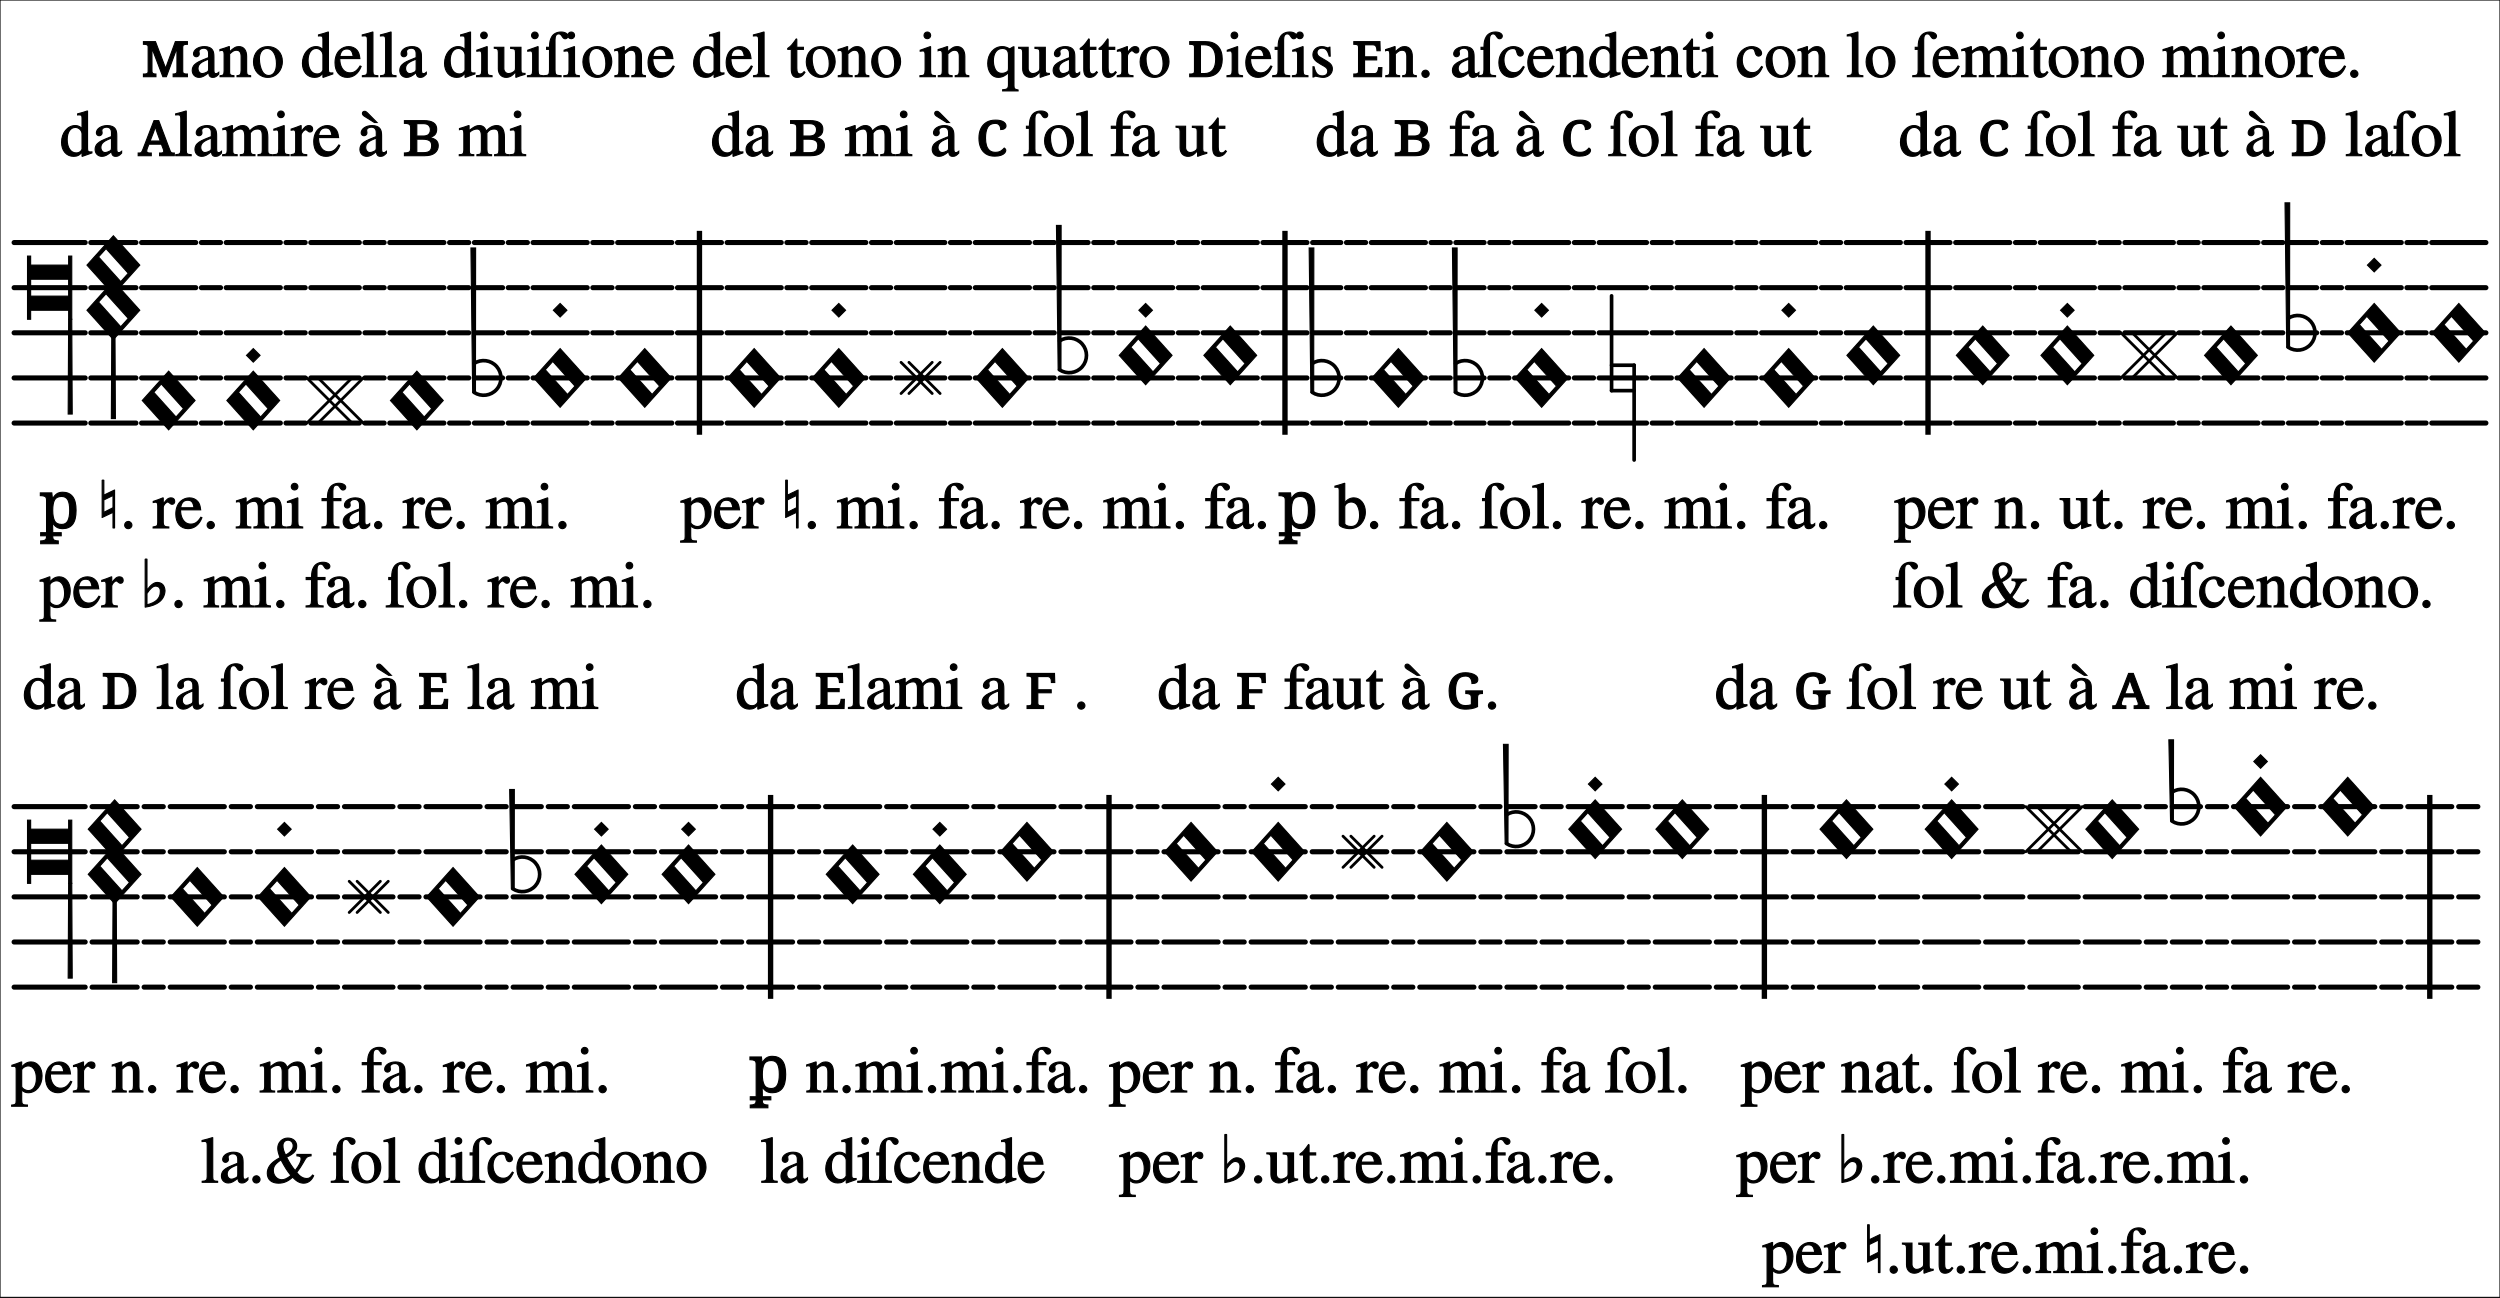
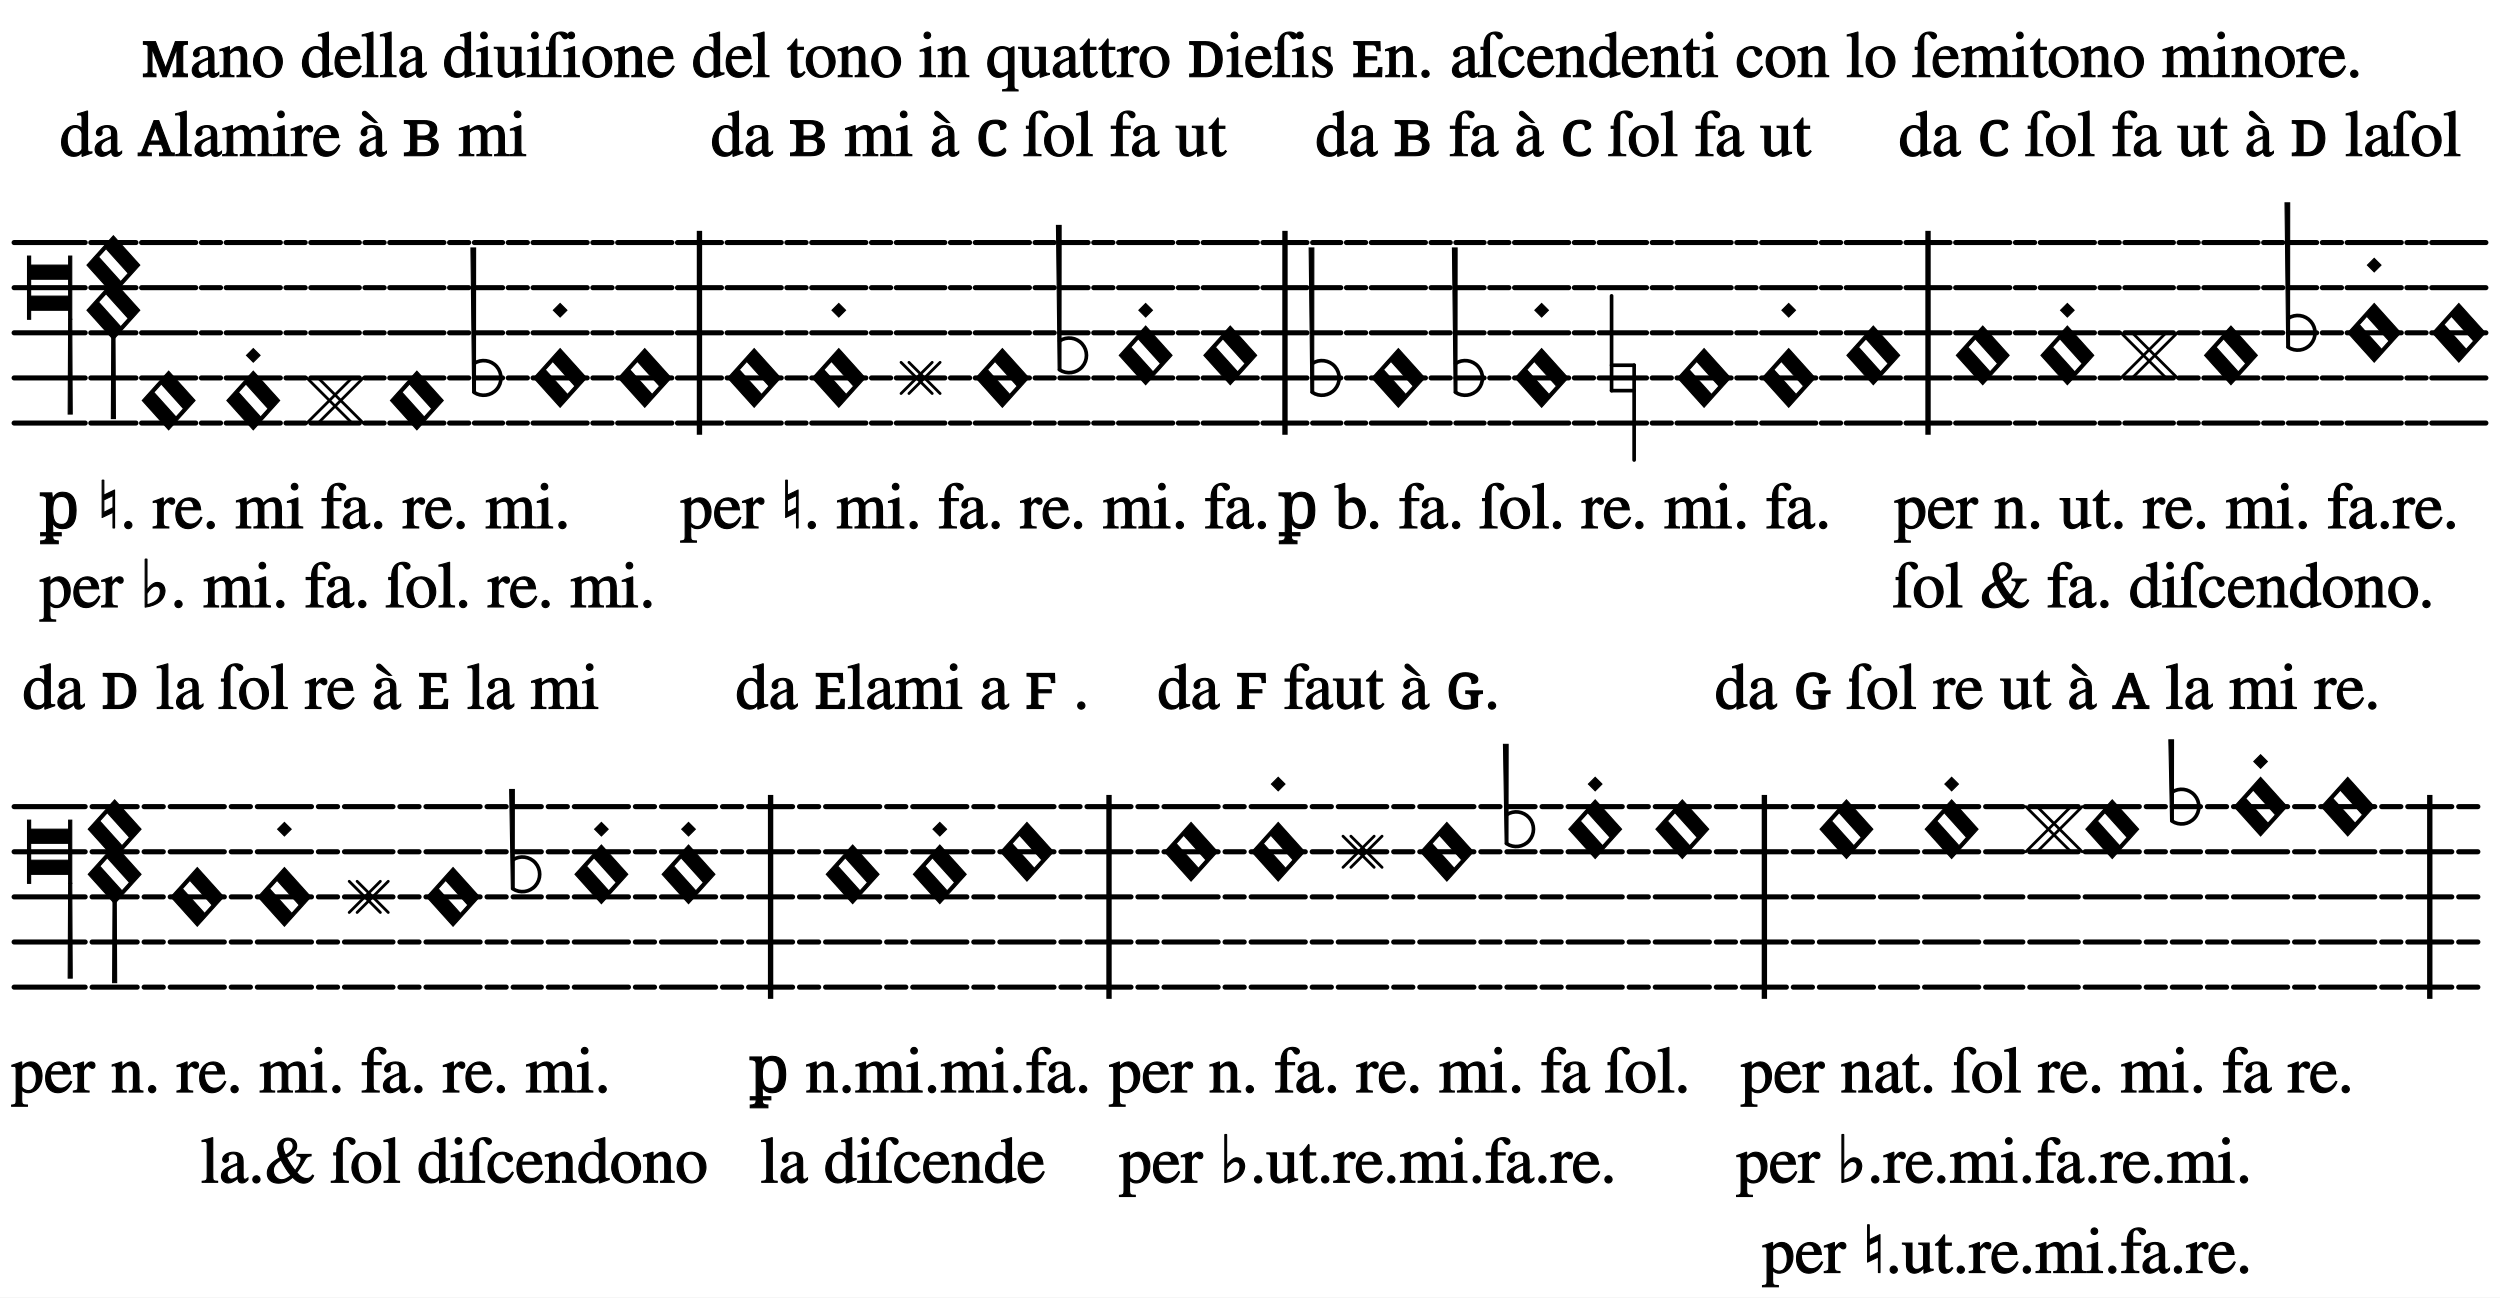
<svg xmlns="http://www.w3.org/2000/svg" xmlns:xlink="http://www.w3.org/1999/xlink" stroke="black" width="1108.0" viewBox="0 0 2216.0 1150.0" id="b1-c5-m5-b" version="1.1">
-   <rect width="100%" height="100%" fill="white" />
+   <rect width="100%" height="100%" fill="white" stroke-width="0" />
  <defs>
    <g id="semibrevis-9">
      <line x1="2.5" y1="35.0" x2="50.5" y2="35.0" stroke-width="4.5" stroke-linecap="round" />
      <line x1="2.5" y1="75.0" x2="50.5" y2="75.0" stroke-width="4.5" stroke-linecap="round" />
      <line x1="2.5" y1="115.0" x2="50.5" y2="115.0" stroke-width="4.5" stroke-linecap="round" />
      <line x1="2.5" y1="155.0" x2="50.5" y2="155.0" stroke-width="4.5" stroke-linecap="round" />
      <line x1="2.5" y1="195.0" x2="50.5" y2="195.0" stroke-width="4.5" stroke-linecap="round" />
      <path fill-rule="evenodd" fill="black" d="M26.5 61.0 L3.1 35.0 L26.5 9.0 L49.9 35.0 zM33.022 49.665 L13.302 27.753 L19.978 20.335 L39.698 42.247 z" />
    </g>
    <g id="semibrevis-dot-9">
      <line x1="2.5" y1="35.0" x2="50.5" y2="35.0" stroke-width="4.5" stroke-linecap="round" />
      <line x1="2.5" y1="75.0" x2="50.5" y2="75.0" stroke-width="4.5" stroke-linecap="round" />
      <line x1="2.5" y1="115.0" x2="50.5" y2="115.0" stroke-width="4.5" stroke-linecap="round" />
      <line x1="2.5" y1="155.0" x2="50.5" y2="155.0" stroke-width="4.5" stroke-linecap="round" />
      <line x1="2.5" y1="195.0" x2="50.5" y2="195.0" stroke-width="4.5" stroke-linecap="round" />
      <path fill-rule="evenodd" fill="black" d="M26.5 61.0 L3.1 35.0 L26.5 9.0 L49.9 35.0 zM33.022 49.665 L13.302 27.753 L19.978 20.335 L39.698 42.247 z" />
      <path fill="black" d="M26.5 1.0 L20.5 -5.0 L26.5 -11.0 L32.5 -5.0 z" />
    </g>
    <g id="flat-9">
      <line x1="2.5" y1="35.0" x2="27.5" y2="35.0" stroke-width="4.5" stroke-linecap="round" />
      <line x1="2.5" y1="75.0" x2="27.5" y2="75.0" stroke-width="4.5" stroke-linecap="round" />
      <line x1="2.5" y1="115.0" x2="27.5" y2="115.0" stroke-width="4.5" stroke-linecap="round" />
      <line x1="2.5" y1="155.0" x2="27.5" y2="155.0" stroke-width="4.5" stroke-linecap="round" />
      <line x1="2.5" y1="195.0" x2="27.5" y2="195.0" stroke-width="4.5" stroke-linecap="round" />
      <path stroke="black" fill="none" stroke-width="3.25" stroke-linecap="round" d="M2.2 47.8 A15.36 15.36 0 1 0 2.2 22.2 " />
      <path fill="black" d="M0.95 47.8 L3.45 47.8 L3.575 -24.2 L-0.55 -24.2 z" />
    </g>
    <g id="sharp-8">
      <line x1="2.5" y1="35.0" x2="45.5" y2="35.0" stroke-width="4.5" stroke-linecap="round" />
      <line x1="2.5" y1="75.0" x2="45.5" y2="75.0" stroke-width="4.5" stroke-linecap="round" />
      <line x1="2.5" y1="115.0" x2="45.5" y2="115.0" stroke-width="4.5" stroke-linecap="round" />
      <line x1="2.5" y1="155.0" x2="45.5" y2="155.0" stroke-width="4.5" stroke-linecap="round" />
      <line x1="2.5" y1="195.0" x2="45.5" y2="195.0" stroke-width="4.5" stroke-linecap="round" />
      <line x1="49.0" y1="75.0" x2="9.0" y2="35.0" stroke-width="2.5" stroke-linecap="round" />
      <line x1="49.0" y1="35.0" x2="9.0" y2="75.0" stroke-width="2.5" stroke-linecap="round" />
      <line x1="39.0" y1="75.0" x2="-1.0" y2="35.0" stroke-width="2.5" stroke-linecap="round" />
      <line x1="39.0" y1="35.0" x2="-1.0" y2="75.0" stroke-width="2.5" stroke-linecap="round" />
    </g>
    <g id="blank-38">
      <line x1="2.5" y1="35.0" x2="35.5" y2="35.0" stroke-width="4.5" stroke-linecap="round" />
      <line x1="2.5" y1="75.0" x2="35.5" y2="75.0" stroke-width="4.5" stroke-linecap="round" />
      <line x1="2.5" y1="115.0" x2="35.5" y2="115.0" stroke-width="4.5" stroke-linecap="round" />
      <line x1="2.5" y1="155.0" x2="35.5" y2="155.0" stroke-width="4.5" stroke-linecap="round" />
      <line x1="2.5" y1="195.0" x2="35.5" y2="195.0" stroke-width="4.5" stroke-linecap="round" />
    </g>
    <g id="semibrevis-8">
      <line x1="2.5" y1="35.0" x2="50.5" y2="35.0" stroke-width="4.5" stroke-linecap="round" />
      <line x1="2.5" y1="75.0" x2="50.5" y2="75.0" stroke-width="4.5" stroke-linecap="round" />
      <line x1="2.5" y1="115.0" x2="50.5" y2="115.0" stroke-width="4.5" stroke-linecap="round" />
      <line x1="2.5" y1="155.0" x2="50.5" y2="155.0" stroke-width="4.5" stroke-linecap="round" />
      <line x1="2.5" y1="195.0" x2="50.5" y2="195.0" stroke-width="4.5" stroke-linecap="round" />
      <path fill-rule="evenodd" fill="black" d="M26.5 81.0 L3.1 55.0 L26.5 29.0 L49.9 55.0 zM33.022 69.665 L13.302 47.753 L19.978 40.335 L39.698 62.247 z" />
    </g>
    <g id="semibrevis-dot-8">
      <line x1="2.5" y1="35.0" x2="50.5" y2="35.0" stroke-width="4.5" stroke-linecap="round" />
      <line x1="2.5" y1="75.0" x2="50.5" y2="75.0" stroke-width="4.5" stroke-linecap="round" />
      <line x1="2.5" y1="115.0" x2="50.5" y2="115.0" stroke-width="4.5" stroke-linecap="round" />
      <line x1="2.5" y1="155.0" x2="50.5" y2="155.0" stroke-width="4.5" stroke-linecap="round" />
      <line x1="2.5" y1="195.0" x2="50.5" y2="195.0" stroke-width="4.5" stroke-linecap="round" />
      <path fill-rule="evenodd" fill="black" d="M26.5 81.0 L3.1 55.0 L26.5 29.0 L49.9 55.0 zM33.022 69.665 L13.302 47.753 L19.978 40.335 L39.698 62.247 z" />
      <path fill="black" d="M26.5 21.0 L20.5 15.0 L26.5 9.0 L32.5 15.0 z" />
    </g>
    <g id="flat-8">
      <line x1="2.5" y1="35.0" x2="27.5" y2="35.0" stroke-width="4.5" stroke-linecap="round" />
      <line x1="2.5" y1="75.0" x2="27.5" y2="75.0" stroke-width="4.5" stroke-linecap="round" />
      <line x1="2.5" y1="115.0" x2="27.5" y2="115.0" stroke-width="4.5" stroke-linecap="round" />
      <line x1="2.5" y1="155.0" x2="27.5" y2="155.0" stroke-width="4.5" stroke-linecap="round" />
      <line x1="2.5" y1="195.0" x2="27.5" y2="195.0" stroke-width="4.5" stroke-linecap="round" />
      <path stroke="black" fill="none" stroke-width="3.25" stroke-linecap="round" d="M2.2 67.8 A15.36 15.36 0 1 0 2.2 42.2 " />
      <path fill="black" d="M0.95 67.8 L3.45 67.8 L3.575 -20.2 L-0.55 -20.2 z" />
    </g>
    <g id="sharp-7">
      <line x1="2.5" y1="35.0" x2="45.5" y2="35.0" stroke-width="4.5" stroke-linecap="round" />
      <line x1="2.5" y1="75.0" x2="45.5" y2="75.0" stroke-width="4.5" stroke-linecap="round" />
      <line x1="2.5" y1="115.0" x2="45.5" y2="115.0" stroke-width="4.5" stroke-linecap="round" />
      <line x1="2.5" y1="155.0" x2="45.5" y2="155.0" stroke-width="4.5" stroke-linecap="round" />
      <line x1="2.5" y1="195.0" x2="45.5" y2="195.0" stroke-width="4.5" stroke-linecap="round" />
      <line x1="41.3" y1="88.8" x2="13.7" y2="61.2" stroke-width="2.5" stroke-linecap="round" />
      <line x1="41.3" y1="61.2" x2="13.7" y2="88.8" stroke-width="2.5" stroke-linecap="round" />
      <line x1="34.3" y1="88.8" x2="6.7" y2="61.2" stroke-width="2.5" stroke-linecap="round" />
      <line x1="34.3" y1="61.2" x2="6.7" y2="88.8" stroke-width="2.5" stroke-linecap="round" />
    </g>
    <g id="semibrevis-dot-7">
      <line x1="2.5" y1="35.0" x2="50.5" y2="35.0" stroke-width="4.5" stroke-linecap="round" />
      <line x1="2.5" y1="75.0" x2="50.5" y2="75.0" stroke-width="4.5" stroke-linecap="round" />
      <line x1="2.5" y1="115.0" x2="50.5" y2="115.0" stroke-width="4.5" stroke-linecap="round" />
      <line x1="2.5" y1="155.0" x2="50.5" y2="155.0" stroke-width="4.5" stroke-linecap="round" />
      <line x1="2.5" y1="195.0" x2="50.5" y2="195.0" stroke-width="4.5" stroke-linecap="round" />
      <path fill-rule="evenodd" fill="black" d="M26.5 101.0 L3.1 75.0 L26.5 49.0 L49.9 75.0 zM33.022 89.665 L13.302 67.753 L19.978 60.335 L39.698 82.247 z" />
      <path fill="black" d="M26.5 21.0 L20.5 15.0 L26.5 9.0 L32.5 15.0 z" />
    </g>
    <g id="semibrevis-7">
      <line x1="2.5" y1="35.0" x2="50.5" y2="35.0" stroke-width="4.5" stroke-linecap="round" />
      <line x1="2.5" y1="75.0" x2="50.5" y2="75.0" stroke-width="4.5" stroke-linecap="round" />
      <line x1="2.5" y1="115.0" x2="50.5" y2="115.0" stroke-width="4.5" stroke-linecap="round" />
      <line x1="2.5" y1="155.0" x2="50.5" y2="155.0" stroke-width="4.5" stroke-linecap="round" />
      <line x1="2.5" y1="195.0" x2="50.5" y2="195.0" stroke-width="4.5" stroke-linecap="round" />
      <path fill-rule="evenodd" fill="black" d="M26.5 101.0 L3.1 75.0 L26.5 49.0 L49.9 75.0 zM33.022 89.665 L13.302 67.753 L19.978 60.335 L39.698 82.247 z" />
    </g>
    <g id="semibrevis-6">
      <line x1="2.5" y1="35.0" x2="50.5" y2="35.0" stroke-width="4.5" stroke-linecap="round" />
      <line x1="2.5" y1="75.0" x2="50.5" y2="75.0" stroke-width="4.5" stroke-linecap="round" />
      <line x1="2.5" y1="115.0" x2="50.5" y2="115.0" stroke-width="4.5" stroke-linecap="round" />
      <line x1="2.5" y1="155.0" x2="50.5" y2="155.0" stroke-width="4.5" stroke-linecap="round" />
      <line x1="2.5" y1="195.0" x2="50.5" y2="195.0" stroke-width="4.5" stroke-linecap="round" />
      <path fill-rule="evenodd" fill="black" d="M26.5 121.0 L3.1 95.0 L26.5 69.0 L49.9 95.0 zM33.022 109.665 L13.302 87.753 L19.978 80.335 L39.698 102.247 z" />
    </g>
    <g id="semibrevis-dot-6">
      <line x1="2.5" y1="35.0" x2="50.5" y2="35.0" stroke-width="4.5" stroke-linecap="round" />
      <line x1="2.5" y1="75.0" x2="50.5" y2="75.0" stroke-width="4.5" stroke-linecap="round" />
      <line x1="2.5" y1="115.0" x2="50.5" y2="115.0" stroke-width="4.5" stroke-linecap="round" />
      <line x1="2.5" y1="155.0" x2="50.5" y2="155.0" stroke-width="4.5" stroke-linecap="round" />
      <line x1="2.5" y1="195.0" x2="50.5" y2="195.0" stroke-width="4.5" stroke-linecap="round" />
      <path fill-rule="evenodd" fill="black" d="M26.5 121.0 L3.1 95.0 L26.5 69.0 L49.9 95.0 zM33.022 109.665 L13.302 87.753 L19.978 80.335 L39.698 102.247 z" />
      <path fill="black" d="M26.5 61.0 L20.5 55.0 L26.5 49.0 L32.5 55.0 z" />
    </g>
    <g id="flat-6">
      <line x1="2.5" y1="35.0" x2="27.5" y2="35.0" stroke-width="4.5" stroke-linecap="round" />
      <line x1="2.5" y1="75.0" x2="27.5" y2="75.0" stroke-width="4.5" stroke-linecap="round" />
      <line x1="2.5" y1="115.0" x2="27.5" y2="115.0" stroke-width="4.5" stroke-linecap="round" />
      <line x1="2.5" y1="155.0" x2="27.5" y2="155.0" stroke-width="4.5" stroke-linecap="round" />
      <line x1="2.5" y1="195.0" x2="27.5" y2="195.0" stroke-width="4.5" stroke-linecap="round" />
      <path stroke="black" fill="none" stroke-width="3.25" stroke-linecap="round" d="M2.2 107.8 A15.36 15.36 0 1 0 2.2 82.2 " />
      <path fill="black" d="M0.95 107.8 L3.45 107.8 L3.575 19.8 L-0.55 19.8 z" />
    </g>
    <g id="sharp-5">
      <line x1="2.5" y1="35.0" x2="45.5" y2="35.0" stroke-width="4.5" stroke-linecap="round" />
      <line x1="2.5" y1="75.0" x2="45.5" y2="75.0" stroke-width="4.5" stroke-linecap="round" />
      <line x1="2.5" y1="115.0" x2="45.5" y2="115.0" stroke-width="4.5" stroke-linecap="round" />
      <line x1="2.5" y1="155.0" x2="45.5" y2="155.0" stroke-width="4.5" stroke-linecap="round" />
      <line x1="2.5" y1="195.0" x2="45.5" y2="195.0" stroke-width="4.5" stroke-linecap="round" />
      <line x1="41.3" y1="128.8" x2="13.7" y2="101.2" stroke-width="2.5" stroke-linecap="round" />
      <line x1="41.3" y1="101.2" x2="13.7" y2="128.8" stroke-width="2.5" stroke-linecap="round" />
      <line x1="34.3" y1="128.8" x2="6.7" y2="101.2" stroke-width="2.5" stroke-linecap="round" />
      <line x1="34.3" y1="101.2" x2="6.7" y2="128.8" stroke-width="2.5" stroke-linecap="round" />
    </g>
    <g id="semibrevis-5">
      <line x1="2.5" y1="35.0" x2="50.5" y2="35.0" stroke-width="4.5" stroke-linecap="round" />
      <line x1="2.5" y1="75.0" x2="50.5" y2="75.0" stroke-width="4.5" stroke-linecap="round" />
      <line x1="2.5" y1="115.0" x2="50.5" y2="115.0" stroke-width="4.5" stroke-linecap="round" />
      <line x1="2.5" y1="155.0" x2="50.5" y2="155.0" stroke-width="4.5" stroke-linecap="round" />
      <line x1="2.5" y1="195.0" x2="50.5" y2="195.0" stroke-width="4.5" stroke-linecap="round" />
      <path fill-rule="evenodd" fill="black" d="M26.5 141.0 L3.1 115.0 L26.5 89.0 L49.9 115.0 zM33.022 129.665 L13.302 107.753 L19.978 100.335 L39.698 122.247 z" />
    </g>
    <g id="semibrevis-dot-5">
      <line x1="2.5" y1="35.0" x2="50.5" y2="35.0" stroke-width="4.5" stroke-linecap="round" />
      <line x1="2.5" y1="75.0" x2="50.5" y2="75.0" stroke-width="4.5" stroke-linecap="round" />
      <line x1="2.5" y1="115.0" x2="50.5" y2="115.0" stroke-width="4.5" stroke-linecap="round" />
      <line x1="2.5" y1="155.0" x2="50.5" y2="155.0" stroke-width="4.5" stroke-linecap="round" />
      <line x1="2.5" y1="195.0" x2="50.5" y2="195.0" stroke-width="4.5" stroke-linecap="round" />
      <path fill-rule="evenodd" fill="black" d="M26.5 141.0 L3.1 115.0 L26.5 89.0 L49.9 115.0 zM33.022 129.665 L13.302 107.753 L19.978 100.335 L39.698 122.247 z" />
      <path fill="black" d="M26.5 61.0 L20.5 55.0 L26.5 49.0 L32.5 55.0 z" />
    </g>
    <g id="flat-5">
      <line x1="2.5" y1="35.0" x2="27.5" y2="35.0" stroke-width="4.5" stroke-linecap="round" />
      <line x1="2.5" y1="75.0" x2="27.5" y2="75.0" stroke-width="4.5" stroke-linecap="round" />
      <line x1="2.5" y1="115.0" x2="27.5" y2="115.0" stroke-width="4.5" stroke-linecap="round" />
      <line x1="2.5" y1="155.0" x2="27.5" y2="155.0" stroke-width="4.5" stroke-linecap="round" />
      <line x1="2.5" y1="195.0" x2="27.5" y2="195.0" stroke-width="4.5" stroke-linecap="round" />
      <path stroke="black" fill="none" stroke-width="3.25" stroke-linecap="round" d="M2.2 127.8 A15.36 15.36 0 1 0 2.2 102.2 " />
      <path fill="black" d="M0.95 127.8 L3.45 127.8 L3.575 -0.2 L-0.55 -0.2 z" />
    </g>
    <g id="sharp-4">
      <line x1="2.5" y1="35.0" x2="45.5" y2="35.0" stroke-width="4.5" stroke-linecap="round" />
      <line x1="2.5" y1="75.0" x2="45.5" y2="75.0" stroke-width="4.5" stroke-linecap="round" />
      <line x1="2.5" y1="115.0" x2="45.5" y2="115.0" stroke-width="4.5" stroke-linecap="round" />
      <line x1="2.5" y1="155.0" x2="45.5" y2="155.0" stroke-width="4.5" stroke-linecap="round" />
      <line x1="2.5" y1="195.0" x2="45.5" y2="195.0" stroke-width="4.5" stroke-linecap="round" />
      <line x1="49.0" y1="155.0" x2="9.0" y2="115.0" stroke-width="2.5" stroke-linecap="round" />
      <line x1="49.0" y1="115.0" x2="9.0" y2="155.0" stroke-width="2.5" stroke-linecap="round" />
      <line x1="39.0" y1="155.0" x2="-1.0" y2="115.0" stroke-width="2.5" stroke-linecap="round" />
      <line x1="39.0" y1="115.0" x2="-1.0" y2="155.0" stroke-width="2.5" stroke-linecap="round" />
    </g>
    <g id="bequadro-3">
      <line x1="2.5" y1="35.0" x2="44.5" y2="35.0" stroke-width="4.5" stroke-linecap="round" />
      <line x1="2.5" y1="75.0" x2="44.5" y2="75.0" stroke-width="4.5" stroke-linecap="round" />
      <line x1="2.5" y1="115.0" x2="44.5" y2="115.0" stroke-width="4.5" stroke-linecap="round" />
      <line x1="2.5" y1="155.0" x2="44.5" y2="155.0" stroke-width="4.5" stroke-linecap="round" />
      <line x1="2.5" y1="195.0" x2="44.5" y2="195.0" stroke-width="4.5" stroke-linecap="round" />
      <line x1="13.5" y1="166.25" x2="13.5" y2="82.25" stroke-width="3.25" stroke-linecap="round" />
      <line x1="13.5" y1="166.25" x2="33.5" y2="166.25" stroke-width="3.25" stroke-linecap="round" />
      <line x1="13.5" y1="143.75" x2="33.5" y2="143.75" stroke-width="3.25" stroke-linecap="round" />
      <line x1="33.5" y1="143.75" x2="33.5" y2="227.75" stroke-width="3.25" stroke-linecap="round" />
    </g>
    <g id="semibrevis-4">
      <line x1="2.5" y1="35.0" x2="50.5" y2="35.0" stroke-width="4.5" stroke-linecap="round" />
      <line x1="2.5" y1="75.0" x2="50.5" y2="75.0" stroke-width="4.5" stroke-linecap="round" />
      <line x1="2.5" y1="115.0" x2="50.5" y2="115.0" stroke-width="4.5" stroke-linecap="round" />
      <line x1="2.5" y1="155.0" x2="50.5" y2="155.0" stroke-width="4.5" stroke-linecap="round" />
      <line x1="2.5" y1="195.0" x2="50.5" y2="195.0" stroke-width="4.5" stroke-linecap="round" />
      <path fill-rule="evenodd" fill="black" d="M26.5 161.0 L3.1 135.0 L26.5 109.0 L49.9 135.0 zM33.022 149.665 L13.302 127.753 L19.978 120.335 L39.698 142.247 z" />
    </g>
    <g id="semibrevis-dot-4">
      <line x1="2.5" y1="35.0" x2="50.5" y2="35.0" stroke-width="4.5" stroke-linecap="round" />
      <line x1="2.5" y1="75.0" x2="50.5" y2="75.0" stroke-width="4.5" stroke-linecap="round" />
      <line x1="2.5" y1="115.0" x2="50.5" y2="115.0" stroke-width="4.5" stroke-linecap="round" />
      <line x1="2.5" y1="155.0" x2="50.5" y2="155.0" stroke-width="4.5" stroke-linecap="round" />
      <line x1="2.5" y1="195.0" x2="50.5" y2="195.0" stroke-width="4.5" stroke-linecap="round" />
      <path fill-rule="evenodd" fill="black" d="M26.5 161.0 L3.1 135.0 L26.5 109.0 L49.9 135.0 zM33.022 149.665 L13.302 127.753 L19.978 120.335 L39.698 142.247 z" />
      <path fill="black" d="M26.5 101.0 L20.5 95.0 L26.5 89.0 L32.5 95.0 z" />
    </g>
    <g id="flat-4">
      <line x1="2.5" y1="35.0" x2="27.5" y2="35.0" stroke-width="4.5" stroke-linecap="round" />
      <line x1="2.5" y1="75.0" x2="27.5" y2="75.0" stroke-width="4.5" stroke-linecap="round" />
      <line x1="2.5" y1="115.0" x2="27.5" y2="115.0" stroke-width="4.5" stroke-linecap="round" />
      <line x1="2.5" y1="155.0" x2="27.5" y2="155.0" stroke-width="4.5" stroke-linecap="round" />
      <line x1="2.5" y1="195.0" x2="27.5" y2="195.0" stroke-width="4.5" stroke-linecap="round" />
      <path stroke="black" fill="none" stroke-width="3.25" stroke-linecap="round" d="M2.2 147.8 A15.36 15.36 0 1 0 2.2 122.2 " />
      <path fill="black" d="M0.95 147.8 L3.45 147.8 L3.575 19.8 L-0.55 19.8 z" />
    </g>
    <g id="sharp-3">
      <line x1="2.5" y1="35.0" x2="45.5" y2="35.0" stroke-width="4.5" stroke-linecap="round" />
      <line x1="2.5" y1="75.0" x2="45.5" y2="75.0" stroke-width="4.5" stroke-linecap="round" />
      <line x1="2.5" y1="115.0" x2="45.5" y2="115.0" stroke-width="4.5" stroke-linecap="round" />
      <line x1="2.5" y1="155.0" x2="45.5" y2="155.0" stroke-width="4.5" stroke-linecap="round" />
      <line x1="2.5" y1="195.0" x2="45.5" y2="195.0" stroke-width="4.5" stroke-linecap="round" />
      <line x1="41.3" y1="168.8" x2="13.7" y2="141.2" stroke-width="2.5" stroke-linecap="round" />
      <line x1="41.3" y1="141.2" x2="13.7" y2="168.8" stroke-width="2.5" stroke-linecap="round" />
      <line x1="34.3" y1="168.8" x2="6.7" y2="141.2" stroke-width="2.5" stroke-linecap="round" />
      <line x1="34.3" y1="141.2" x2="6.7" y2="168.8" stroke-width="2.5" stroke-linecap="round" />
    </g>
    <g id="simple-barline">
      <line x1="2.5" y1="35.0" x2="41.5" y2="35.0" stroke-width="4.5" stroke-linecap="round" />
      <line x1="2.5" y1="75.0" x2="41.5" y2="75.0" stroke-width="4.5" stroke-linecap="round" />
      <line x1="2.5" y1="115.0" x2="41.5" y2="115.0" stroke-width="4.5" stroke-linecap="round" />
      <line x1="2.5" y1="155.0" x2="41.5" y2="155.0" stroke-width="4.5" stroke-linecap="round" />
      <line x1="2.5" y1="195.0" x2="41.5" y2="195.0" stroke-width="4.5" stroke-linecap="round" />
      <line x1="22.0" y1="203.0" x2="22.0" y2="27.0" stroke-width="4.75" stroke-linecap="square" />
    </g>
    <g id="semibrevis-3">
      <line x1="2.5" y1="35.0" x2="50.5" y2="35.0" stroke-width="4.5" stroke-linecap="round" />
      <line x1="2.5" y1="75.0" x2="50.5" y2="75.0" stroke-width="4.5" stroke-linecap="round" />
      <line x1="2.5" y1="115.0" x2="50.5" y2="115.0" stroke-width="4.5" stroke-linecap="round" />
      <line x1="2.5" y1="155.0" x2="50.5" y2="155.0" stroke-width="4.5" stroke-linecap="round" />
      <line x1="2.5" y1="195.0" x2="50.5" y2="195.0" stroke-width="4.5" stroke-linecap="round" />
      <path fill-rule="evenodd" fill="black" d="M26.5 181.0 L3.1 155.0 L26.5 129.0 L49.9 155.0 zM33.022 169.665 L13.302 147.753 L19.978 140.335 L39.698 162.247 z" />
    </g>
    <g id="semibrevis-dot-3">
      <line x1="2.5" y1="35.0" x2="50.5" y2="35.0" stroke-width="4.5" stroke-linecap="round" />
      <line x1="2.5" y1="75.0" x2="50.5" y2="75.0" stroke-width="4.5" stroke-linecap="round" />
      <line x1="2.5" y1="115.0" x2="50.5" y2="115.0" stroke-width="4.5" stroke-linecap="round" />
      <line x1="2.5" y1="155.0" x2="50.5" y2="155.0" stroke-width="4.5" stroke-linecap="round" />
      <line x1="2.5" y1="195.0" x2="50.5" y2="195.0" stroke-width="4.5" stroke-linecap="round" />
      <path fill-rule="evenodd" fill="black" d="M26.5 181.0 L3.1 155.0 L26.5 129.0 L49.9 155.0 zM33.022 169.665 L13.302 147.753 L19.978 140.335 L39.698 162.247 z" />
      <path fill="black" d="M26.5 101.0 L20.5 95.0 L26.5 89.0 L32.5 95.0 z" />
    </g>
    <g id="flat-3">
      <line x1="2.5" y1="35.0" x2="27.5" y2="35.0" stroke-width="4.5" stroke-linecap="round" />
      <line x1="2.5" y1="75.0" x2="27.5" y2="75.0" stroke-width="4.5" stroke-linecap="round" />
      <line x1="2.5" y1="115.0" x2="27.5" y2="115.0" stroke-width="4.5" stroke-linecap="round" />
      <line x1="2.5" y1="155.0" x2="27.5" y2="155.0" stroke-width="4.5" stroke-linecap="round" />
      <line x1="2.5" y1="195.0" x2="27.5" y2="195.0" stroke-width="4.5" stroke-linecap="round" />
      <path stroke="black" fill="none" stroke-width="3.25" stroke-linecap="round" d="M2.2 167.8 A15.36 15.36 0 1 0 2.2 142.2 " />
      <path fill="black" d="M0.95 167.8 L3.45 167.8 L3.575 39.8 L-0.55 39.8 z" />
    </g>
    <g id="sharp-2">
      <line x1="2.5" y1="35.0" x2="45.5" y2="35.0" stroke-width="4.5" stroke-linecap="round" />
      <line x1="2.5" y1="75.0" x2="45.5" y2="75.0" stroke-width="4.5" stroke-linecap="round" />
      <line x1="2.5" y1="115.0" x2="45.5" y2="115.0" stroke-width="4.5" stroke-linecap="round" />
      <line x1="2.5" y1="155.0" x2="45.5" y2="155.0" stroke-width="4.5" stroke-linecap="round" />
      <line x1="2.5" y1="195.0" x2="45.5" y2="195.0" stroke-width="4.5" stroke-linecap="round" />
      <line x1="49.0" y1="195.0" x2="9.0" y2="155.0" stroke-width="2.5" stroke-linecap="round" />
      <line x1="49.0" y1="155.0" x2="9.0" y2="195.0" stroke-width="2.5" stroke-linecap="round" />
      <line x1="39.0" y1="195.0" x2="-1.0" y2="155.0" stroke-width="2.5" stroke-linecap="round" />
      <line x1="39.0" y1="155.0" x2="-1.0" y2="195.0" stroke-width="2.5" stroke-linecap="round" />
    </g>
    <g id="semibrevis-dot-2">
      <line x1="2.5" y1="35.0" x2="50.5" y2="35.0" stroke-width="4.5" stroke-linecap="round" />
      <line x1="2.5" y1="75.0" x2="50.5" y2="75.0" stroke-width="4.5" stroke-linecap="round" />
      <line x1="2.5" y1="115.0" x2="50.5" y2="115.0" stroke-width="4.5" stroke-linecap="round" />
      <line x1="2.5" y1="155.0" x2="50.5" y2="155.0" stroke-width="4.5" stroke-linecap="round" />
      <line x1="2.5" y1="195.0" x2="50.5" y2="195.0" stroke-width="4.5" stroke-linecap="round" />
      <path fill-rule="evenodd" fill="black" d="M26.5 201.0 L3.1 175.0 L26.5 149.0 L49.9 175.0 zM33.022 189.665 L13.302 167.753 L19.978 160.335 L39.698 182.247 z" />
      <path fill="black" d="M26.5 141.0 L20.5 135.0 L26.5 129.0 L32.5 135.0 z" />
    </g>
    <g id="blank-22">
      <line x1="2.5" y1="35.0" x2="19.5" y2="35.0" stroke-width="4.5" stroke-linecap="round" />
      <line x1="2.5" y1="75.0" x2="19.5" y2="75.0" stroke-width="4.5" stroke-linecap="round" />
      <line x1="2.5" y1="115.0" x2="19.5" y2="115.0" stroke-width="4.5" stroke-linecap="round" />
      <line x1="2.5" y1="155.0" x2="19.5" y2="155.0" stroke-width="4.5" stroke-linecap="round" />
      <line x1="2.5" y1="195.0" x2="19.5" y2="195.0" stroke-width="4.5" stroke-linecap="round" />
    </g>
    <g id="semibrevis-2">
      <line x1="2.5" y1="35.0" x2="50.5" y2="35.0" stroke-width="4.5" stroke-linecap="round" />
      <line x1="2.5" y1="75.0" x2="50.5" y2="75.0" stroke-width="4.5" stroke-linecap="round" />
      <line x1="2.5" y1="115.0" x2="50.5" y2="115.0" stroke-width="4.5" stroke-linecap="round" />
      <line x1="2.5" y1="155.0" x2="50.5" y2="155.0" stroke-width="4.5" stroke-linecap="round" />
      <line x1="2.5" y1="195.0" x2="50.5" y2="195.0" stroke-width="4.5" stroke-linecap="round" />
      <path fill-rule="evenodd" fill="black" d="M26.5 201.0 L3.1 175.0 L26.5 149.0 L49.9 175.0 zM33.022 189.665 L13.302 167.753 L19.978 160.335 L39.698 182.247 z" />
    </g>
    <g id="f-clef-part-7">
      <line x1="2.5" y1="35.0" x2="42.5" y2="35.0" stroke-width="4.5" stroke-linecap="round" />
      <line x1="2.5" y1="75.0" x2="42.5" y2="75.0" stroke-width="4.5" stroke-linecap="round" />
      <line x1="2.5" y1="115.0" x2="42.5" y2="115.0" stroke-width="4.5" stroke-linecap="round" />
      <line x1="2.5" y1="155.0" x2="42.5" y2="155.0" stroke-width="4.5" stroke-linecap="round" />
      <line x1="2.5" y1="195.0" x2="42.5" y2="195.0" stroke-width="4.5" stroke-linecap="round" />
      <path fill="black" d="M21.125 107.0 L23.875 107.0 L24.288 191.0 L20.712 191.0 z" />
      <path fill-rule="evenodd" fill="black" d="M22.5 121.0 L-0.9 95.0 L22.5 69.0 L45.9 95.0 zM29.022 109.665 L9.302 87.753 L15.978 80.335 L35.698 102.247 z" />
      <path fill-rule="evenodd" fill="black" d="M22.5 81.0 L-0.9 55.0 L22.5 29.0 L45.9 55.0 zM29.022 69.665 L9.302 47.753 L15.978 40.335 L35.698 62.247 z" />
    </g>
    <g id="maxima-7">
      <line x1="2.5" y1="35.0" x2="65.5" y2="35.0" stroke-width="4.5" stroke-linecap="round" />
      <line x1="2.5" y1="75.0" x2="65.5" y2="75.0" stroke-width="4.5" stroke-linecap="round" />
      <line x1="2.5" y1="115.0" x2="65.5" y2="115.0" stroke-width="4.5" stroke-linecap="round" />
      <line x1="2.5" y1="155.0" x2="65.5" y2="155.0" stroke-width="4.5" stroke-linecap="round" />
      <line x1="2.5" y1="195.0" x2="65.5" y2="195.0" stroke-width="4.5" stroke-linecap="round" />
      <path fill-rule="evenodd" fill="black" d="M14.4 103.0 L14.4 47.0 L17.15 47.0 L17.15 95.0 L50.85 95.0 L50.85 47.0 L53.6 47.0 L53.6 103.0 L50.85 103.0 L50.85 55.0 L17.15 55.0 L17.15 103.0 zM17.15 67.5 L17.15 82.5 L50.85 82.5 L50.85 67.5 z" />
      <path fill="black" d="M50.85 103.0 L53.6 103.0 L54.012 187.0 L50.438 187.0 z" />
    </g>
  </defs>
-   <text x="1562" y="1128" font-size="58" text-anchor="left" alignment-baseline="hanging" textLength="536" font-weight="normal" font-family="Times, serif" font-style="normal" stroke="black" fill="black">per ♮.ut.re.mi.fa.re.</text>
-   <text x="1539" y="1048" font-size="58" text-anchor="left" alignment-baseline="hanging" textLength="557" font-weight="normal" font-family="Times, serif" font-style="normal" stroke="black" fill="black">per ♭.re.mi.fa.re.mi.</text>
-   <text x="992" y="1048" font-size="58" text-anchor="left" alignment-baseline="hanging" textLength="527" font-weight="normal" font-family="Times, serif" font-style="normal" stroke="black" fill="black">per ♭.ut.re.mi.fa.re.</text>
-   <text x="674" y="1048" font-size="58" text-anchor="left" alignment-baseline="hanging" textLength="243" font-weight="normal" font-family="Times, serif" font-style="normal" stroke="black" fill="black">la diſcende</text>
-   <text x="178" y="1048" font-size="58" text-anchor="left" alignment-baseline="hanging" textLength="464" font-weight="normal" font-family="Times, serif" font-style="normal" stroke="black" fill="black">la.&amp; ſol diſcendono</text>
-   <text x="1543" y="968" font-size="58" text-anchor="left" alignment-baseline="hanging" textLength="570" font-weight="normal" font-family="Times, serif" font-style="normal" stroke="black" fill="black">per nat. ſol re. mi. fa re.</text>
-   <text x="983" y="968" font-size="58" text-anchor="left" alignment-baseline="hanging" textLength="527" font-weight="normal" font-family="Times, serif" font-style="normal" stroke="black" fill="black">per n. fa. re. mi. fa ſol.</text>
-   <text x="664" y="968" font-size="58" text-anchor="left" alignment-baseline="hanging" textLength="310" font-weight="normal" font-family="Times, serif" font-style="normal" stroke="black" fill="black">ꝑ n.mi.mi.fa.</text>
-   <text x="10" y="968" font-size="58" text-anchor="left" alignment-baseline="hanging" textLength="588" font-weight="normal" font-family="Times, serif" font-style="normal" stroke="black" fill="black">per n. re. mi. fa. re. mi.</text>
+   <text x="1562" y="1128" font-size="58" text-anchor="left" alignment-baseline="baseline" textLength="536" font-weight="normal" font-family="Times, serif" font-style="normal" stroke="black" fill="black">per ♮.ut.re.mi.fa.re.</text>
+   <text x="1539" y="1048" font-size="58" text-anchor="left" alignment-baseline="baseline" textLength="557" font-weight="normal" font-family="Times, serif" font-style="normal" stroke="black" fill="black">per ♭.re.mi.fa.re.mi.</text>
+   <text x="992" y="1048" font-size="58" text-anchor="left" alignment-baseline="baseline" textLength="527" font-weight="normal" font-family="Times, serif" font-style="normal" stroke="black" fill="black">per ♭.ut.re.mi.fa.re.</text>
+   <text x="674" y="1048" font-size="58" text-anchor="left" alignment-baseline="baseline" textLength="243" font-weight="normal" font-family="Times, serif" font-style="normal" stroke="black" fill="black">la diſcende</text>
+   <text x="178" y="1048" font-size="58" text-anchor="left" alignment-baseline="baseline" textLength="464" font-weight="normal" font-family="Times, serif" font-style="normal" stroke="black" fill="black">la.&amp; ſol diſcendono</text>
+   <text x="1543" y="968" font-size="58" text-anchor="left" alignment-baseline="baseline" textLength="570" font-weight="normal" font-family="Times, serif" font-style="normal" stroke="black" fill="black">per nat. ſol re. mi. fa re.</text>
+   <text x="983" y="968" font-size="58" text-anchor="left" alignment-baseline="baseline" textLength="527" font-weight="normal" font-family="Times, serif" font-style="normal" stroke="black" fill="black">per n. fa. re. mi. fa ſol.</text>
+   <text x="664" y="968" font-size="58" text-anchor="left" alignment-baseline="baseline" textLength="310" font-weight="normal" font-family="Times, serif" font-style="normal" stroke="black" fill="black">ꝑ n.mi.mi.fa.</text>
+   <text x="10" y="968" font-size="58" text-anchor="left" alignment-baseline="baseline" textLength="588" font-weight="normal" font-family="Times, serif" font-style="normal" stroke="black" fill="black">per n. re. mi. fa. re. mi.</text>
  <use xlink:href="#blank-22" x="2176.88" y="680" />
  <use xlink:href="#simple-barline" x="2131.759" y="680" />
  <use xlink:href="#blank-22" x="2108.639" y="680" />
  <use xlink:href="#semibrevis-9" x="2054.518" y="680" />
  <use xlink:href="#blank-22" x="2031.397" y="680" />
  <use xlink:href="#semibrevis-dot-9" x="1977.277" y="680" />
  <use xlink:href="#blank-22" x="1954.156" y="680" />
  <use xlink:href="#flat-9" x="1923.035" y="680" />
  <use xlink:href="#blank-22" x="1899.914" y="680" />
  <use xlink:href="#semibrevis-8" x="1845.794" y="680" />
  <use xlink:href="#sharp-8" x="1796.673" y="680" />
  <use xlink:href="#blank-38" x="1757.552" y="680" />
  <use xlink:href="#semibrevis-dot-8" x="1703.431" y="680" />
  <use xlink:href="#blank-38" x="1664.311" y="680" />
  <use xlink:href="#semibrevis-8" x="1610.19" y="680" />
  <use xlink:href="#blank-22" x="1587.069" y="680" />
  <use xlink:href="#simple-barline" x="1541.949" y="680" />
  <use xlink:href="#blank-22" x="1518.828" y="680" />
  <use xlink:href="#semibrevis-8" x="1464.707" y="680" />
  <use xlink:href="#blank-22" x="1441.586" y="680" />
  <use xlink:href="#semibrevis-dot-8" x="1387.466" y="680" />
  <use xlink:href="#blank-22" x="1364.345" y="680" />
  <use xlink:href="#flat-8" x="1333.224" y="680" />
  <use xlink:href="#blank-22" x="1310.103" y="680" />
  <use xlink:href="#semibrevis-7" x="1255.983" y="680" />
  <use xlink:href="#blank-22" x="1232.862" y="680" />
  <use xlink:href="#sharp-7" x="1183.741" y="680" />
  <use xlink:href="#blank-22" x="1160.621" y="680" />
  <use xlink:href="#semibrevis-dot-7" x="1106.5" y="680" />
  <use xlink:href="#blank-22" x="1083.379" y="680" />
  <use xlink:href="#semibrevis-7" x="1029.258" y="680" />
  <use xlink:href="#blank-22" x="1006.138" y="680" />
  <use xlink:href="#simple-barline" x="961.017" y="680" />
  <use xlink:href="#blank-22" x="937.896" y="680" />
  <use xlink:href="#semibrevis-7" x="883.776" y="680" />
  <use xlink:href="#blank-22" x="860.655" y="680" />
  <use xlink:href="#semibrevis-dot-6" x="806.534" y="680" />
  <use xlink:href="#blank-22" x="783.414" y="680" />
  <use xlink:href="#semibrevis-6" x="729.293" y="680" />
  <use xlink:href="#blank-22" x="706.172" y="680" />
  <use xlink:href="#simple-barline" x="661.052" y="680" />
  <use xlink:href="#blank-22" x="637.931" y="680" />
  <use xlink:href="#semibrevis-dot-6" x="583.81" y="680" />
  <use xlink:href="#blank-22" x="560.69" y="680" />
  <use xlink:href="#semibrevis-dot-6" x="506.569" y="680" />
  <use xlink:href="#blank-22" x="483.448" y="680" />
  <use xlink:href="#flat-6" x="452.328" y="680" />
  <use xlink:href="#blank-22" x="429.207" y="680" />
  <use xlink:href="#semibrevis-5" x="375.086" y="680" />
  <use xlink:href="#blank-22" x="351.966" y="680" />
  <use xlink:href="#sharp-5" x="302.845" y="680" />
  <use xlink:href="#blank-22" x="279.724" y="680" />
  <use xlink:href="#semibrevis-dot-5" x="225.603" y="680" />
  <use xlink:href="#blank-22" x="202.483" y="680" />
  <use xlink:href="#semibrevis-5" x="148.362" y="680" />
  <use xlink:href="#blank-22" x="125.241" y="680" />
  <use xlink:href="#f-clef-part-7" x="79.121" y="680" />
  <use xlink:href="#maxima-7" x="10" y="680" />
-   <text x="1520" y="628" font-size="58" text-anchor="left" alignment-baseline="hanging" textLength="636" font-weight="normal" font-family="Times, serif" font-style="normal" stroke="black" fill="black">da ɢ ſol re ut à ᴀ la mi re.</text>
-   <text x="1026" y="628" font-size="58" text-anchor="left" alignment-baseline="hanging" textLength="321" font-weight="normal" font-family="Times, serif" font-style="normal" stroke="black" fill="black">da ꜰ faut à ɢ.</text>
-   <text x="652" y="628" font-size="58" text-anchor="left" alignment-baseline="hanging" textLength="318" font-weight="normal" font-family="Times, serif" font-style="normal" stroke="black" fill="black">da ᴇlami a ꜰ .</text>
-   <text x="20" y="628" font-size="58" text-anchor="left" alignment-baseline="hanging" textLength="550" font-weight="normal" font-family="Times, serif" font-style="normal" stroke="black" fill="black">da ᴅ la ſol re à ᴇ la mi</text>
-   <text x="1679" y="538" font-size="58" text-anchor="left" alignment-baseline="hanging" textLength="500" font-weight="normal" font-family="Times, serif" font-style="normal" stroke="black" fill="black">ſol &amp; fa. diſcendono.</text>
-   <text x="35" y="538" font-size="58" text-anchor="left" alignment-baseline="hanging" textLength="575" font-weight="normal" font-family="Times, serif" font-style="normal" stroke="black" fill="black">per ♭. mi. fa. ſol. re. mi.</text>
-   <text x="1679" y="468" font-size="58" text-anchor="left" alignment-baseline="hanging" textLength="523" font-weight="normal" font-family="Times, serif" font-style="normal" stroke="black" fill="black">per n. ut. re. mi. fa.re.</text>
-   <text x="1133" y="468" font-size="58" text-anchor="left" alignment-baseline="hanging" textLength="514" font-weight="normal" font-family="Times, serif" font-style="normal" stroke="black" fill="black">ꝑ b. fa. ſol. re. mi. fa.</text>
-   <text x="603" y="468" font-size="58" text-anchor="left" alignment-baseline="hanging" textLength="530" font-weight="normal" font-family="Times, serif" font-style="normal" stroke="black" fill="black">per ♮. mi. fa. re. mi. fa.</text>
-   <text x="35" y="468" font-size="58" text-anchor="left" alignment-baseline="hanging" textLength="507" font-weight="normal" font-family="Times, serif" font-style="normal" stroke="black" fill="black">ꝑ ♮. re. mi fa. re. mi.</text>
+   <text x="1520" y="628" font-size="58" text-anchor="left" alignment-baseline="baseline" textLength="636" font-weight="normal" font-family="Times, serif" font-style="normal" stroke="black" fill="black">da ɢ ſol re ut à ᴀ la mi re.</text>
+   <text x="1026" y="628" font-size="58" text-anchor="left" alignment-baseline="baseline" textLength="321" font-weight="normal" font-family="Times, serif" font-style="normal" stroke="black" fill="black">da ꜰ faut à ɢ.</text>
+   <text x="652" y="628" font-size="58" text-anchor="left" alignment-baseline="baseline" textLength="318" font-weight="normal" font-family="Times, serif" font-style="normal" stroke="black" fill="black">da ᴇlami a ꜰ .</text>
+   <text x="20" y="628" font-size="58" text-anchor="left" alignment-baseline="baseline" textLength="550" font-weight="normal" font-family="Times, serif" font-style="normal" stroke="black" fill="black">da ᴅ la ſol re à ᴇ la mi</text>
+   <text x="1679" y="538" font-size="58" text-anchor="left" alignment-baseline="baseline" textLength="500" font-weight="normal" font-family="Times, serif" font-style="normal" stroke="black" fill="black">ſol &amp; fa. diſcendono.</text>
+   <text x="35" y="538" font-size="58" text-anchor="left" alignment-baseline="baseline" textLength="575" font-weight="normal" font-family="Times, serif" font-style="normal" stroke="black" fill="black">per ♭. mi. fa. ſol. re. mi.</text>
+   <text x="1679" y="468" font-size="58" text-anchor="left" alignment-baseline="baseline" textLength="523" font-weight="normal" font-family="Times, serif" font-style="normal" stroke="black" fill="black">per n. ut. re. mi. fa.re.</text>
+   <text x="1133" y="468" font-size="58" text-anchor="left" alignment-baseline="baseline" textLength="514" font-weight="normal" font-family="Times, serif" font-style="normal" stroke="black" fill="black">ꝑ b. fa. ſol. re. mi. fa.</text>
+   <text x="603" y="468" font-size="58" text-anchor="left" alignment-baseline="baseline" textLength="530" font-weight="normal" font-family="Times, serif" font-style="normal" stroke="black" fill="black">per ♮. mi. fa. re. mi. fa.</text>
+   <text x="35" y="468" font-size="58" text-anchor="left" alignment-baseline="baseline" textLength="507" font-weight="normal" font-family="Times, serif" font-style="normal" stroke="black" fill="black">ꝑ ♮. re. mi fa. re. mi.</text>
  <use xlink:href="#semibrevis-5" x="2153.0" y="180" />
  <use xlink:href="#blank-22" x="2131.0" y="180" />
  <use xlink:href="#semibrevis-dot-5" x="2078.0" y="180" />
  <use xlink:href="#blank-22" x="2056.0" y="180" />
  <use xlink:href="#flat-5" x="2026.0" y="180" />
  <use xlink:href="#blank-22" x="2004.0" y="180" />
  <use xlink:href="#semibrevis-4" x="1951.0" y="180" />
  <use xlink:href="#blank-22" x="1929.0" y="180" />
  <use xlink:href="#sharp-4" x="1881.0" y="180" />
  <use xlink:href="#blank-22" x="1859.0" y="180" />
  <use xlink:href="#semibrevis-dot-4" x="1806.0" y="180" />
  <use xlink:href="#blank-22" x="1784.0" y="180" />
  <use xlink:href="#semibrevis-4" x="1731.0" y="180" />
  <use xlink:href="#simple-barline" x="1687.0" y="180" />
  <use xlink:href="#semibrevis-4" x="1634.0" y="180" />
  <use xlink:href="#blank-22" x="1612.0" y="180" />
  <use xlink:href="#semibrevis-dot-3" x="1559.0" y="180" />
  <use xlink:href="#blank-22" x="1537.0" y="180" />
  <use xlink:href="#semibrevis-3" x="1484.0" y="180" />
  <use xlink:href="#blank-22" x="1462.0" y="180" />
  <use xlink:href="#bequadro-3" x="1415.0" y="180" />
  <use xlink:href="#blank-22" x="1393.0" y="180" />
  <use xlink:href="#semibrevis-dot-3" x="1340.0" y="180" />
  <use xlink:href="#blank-22" x="1318.0" y="180" />
  <use xlink:href="#flat-3" x="1288.0" y="180" />
  <use xlink:href="#blank-22" x="1266.0" y="180" />
  <use xlink:href="#semibrevis-3" x="1213.0" y="180" />
  <use xlink:href="#blank-22" x="1191.0" y="180" />
  <use xlink:href="#flat-3" x="1161.0" y="180" />
  <use xlink:href="#simple-barline" x="1117.0" y="180" />
  <use xlink:href="#semibrevis-4" x="1064.0" y="180" />
  <use xlink:href="#blank-22" x="1042.0" y="180" />
  <use xlink:href="#semibrevis-dot-4" x="989.0" y="180" />
  <use xlink:href="#blank-22" x="967.0" y="180" />
  <use xlink:href="#flat-4" x="937.0" y="180" />
  <use xlink:href="#blank-22" x="915.0" y="180" />
  <use xlink:href="#semibrevis-3" x="862.0" y="180" />
  <use xlink:href="#blank-22" x="840.0" y="180" />
  <use xlink:href="#sharp-3" x="792.0" y="180" />
  <use xlink:href="#blank-22" x="770.0" y="180" />
  <use xlink:href="#semibrevis-dot-3" x="717.0" y="180" />
  <use xlink:href="#blank-22" x="695.0" y="180" />
  <use xlink:href="#semibrevis-3" x="642.0" y="180" />
  <use xlink:href="#simple-barline" x="598.0" y="180" />
  <use xlink:href="#semibrevis-3" x="545.0" y="180" />
  <use xlink:href="#blank-22" x="523.0" y="180" />
  <use xlink:href="#semibrevis-dot-3" x="470.0" y="180" />
  <use xlink:href="#blank-22" x="448.0" y="180" />
  <use xlink:href="#flat-3" x="418.0" y="180" />
  <use xlink:href="#blank-22" x="396.0" y="180" />
  <use xlink:href="#semibrevis-2" x="343.0" y="180" />
  <use xlink:href="#blank-22" x="321.0" y="180" />
  <use xlink:href="#sharp-2" x="273.0" y="180" />
  <use xlink:href="#blank-22" x="251.0" y="180" />
  <use xlink:href="#semibrevis-dot-2" x="198.0" y="180" />
  <use xlink:href="#blank-22" x="176.0" y="180" />
  <use xlink:href="#semibrevis-2" x="123.0" y="180" />
  <use xlink:href="#f-clef-part-7" x="78.0" y="180" />
  <use xlink:href="#maxima-7" x="10" y="180" />
-   <text x="1683" y="138" font-size="58" text-anchor="left" alignment-baseline="hanging" font-weight="normal" font-family="Times, serif" font-style="normal" stroke="black" fill="black">da ᴄ ſol fa ut à ᴅ laſol</text>
-   <text x="1166" y="138" font-size="58" text-anchor="left" alignment-baseline="hanging" font-weight="normal" font-family="Times, serif" font-style="normal" stroke="black" fill="black">da ʙ fa à ᴄ ſol fa ut</text>
-   <text x="630" y="138" font-size="58" text-anchor="left" alignment-baseline="hanging" font-weight="normal" font-family="Times, serif" font-style="normal" stroke="black" fill="black">da ʙ mi à ᴄ ſol fa ut</text>
-   <text x="53" y="138" font-size="58" text-anchor="left" alignment-baseline="hanging" font-weight="normal" font-family="Times, serif" font-style="normal" stroke="black" fill="black">da ᴀlamire à ʙ mi</text>
-   <text x="125" y="68" font-size="58" text-anchor="left" alignment-baseline="hanging" textLength="1903" font-weight="normal" font-family="Times, serif" font-style="normal" stroke="black" fill="black">ᴍano della diuiſione del tono in quattro ᴅieſis ᴇn. aſcendenti con lo ſemitono minore.</text>
+   <text x="1683" y="138" font-size="58" text-anchor="left" alignment-baseline="baseline" font-weight="normal" font-family="Times, serif" font-style="normal" stroke="black" fill="black">da ᴄ ſol fa ut à ᴅ laſol</text>
+   <text x="1166" y="138" font-size="58" text-anchor="left" alignment-baseline="baseline" font-weight="normal" font-family="Times, serif" font-style="normal" stroke="black" fill="black">da ʙ fa à ᴄ ſol fa ut</text>
+   <text x="630" y="138" font-size="58" text-anchor="left" alignment-baseline="baseline" font-weight="normal" font-family="Times, serif" font-style="normal" stroke="black" fill="black">da ʙ mi à ᴄ ſol fa ut</text>
+   <text x="53" y="138" font-size="58" text-anchor="left" alignment-baseline="baseline" font-weight="normal" font-family="Times, serif" font-style="normal" stroke="black" fill="black">da ᴀlamire à ʙ mi</text>
+   <text x="125" y="68" font-size="58" text-anchor="left" alignment-baseline="baseline" textLength="1903" font-weight="normal" font-family="Times, serif" font-style="normal" stroke="black" fill="black">ᴍano della diuiſione del tono in quattro ᴅieſis ᴇn. aſcendenti con lo ſemitono minore.</text>
</svg>
